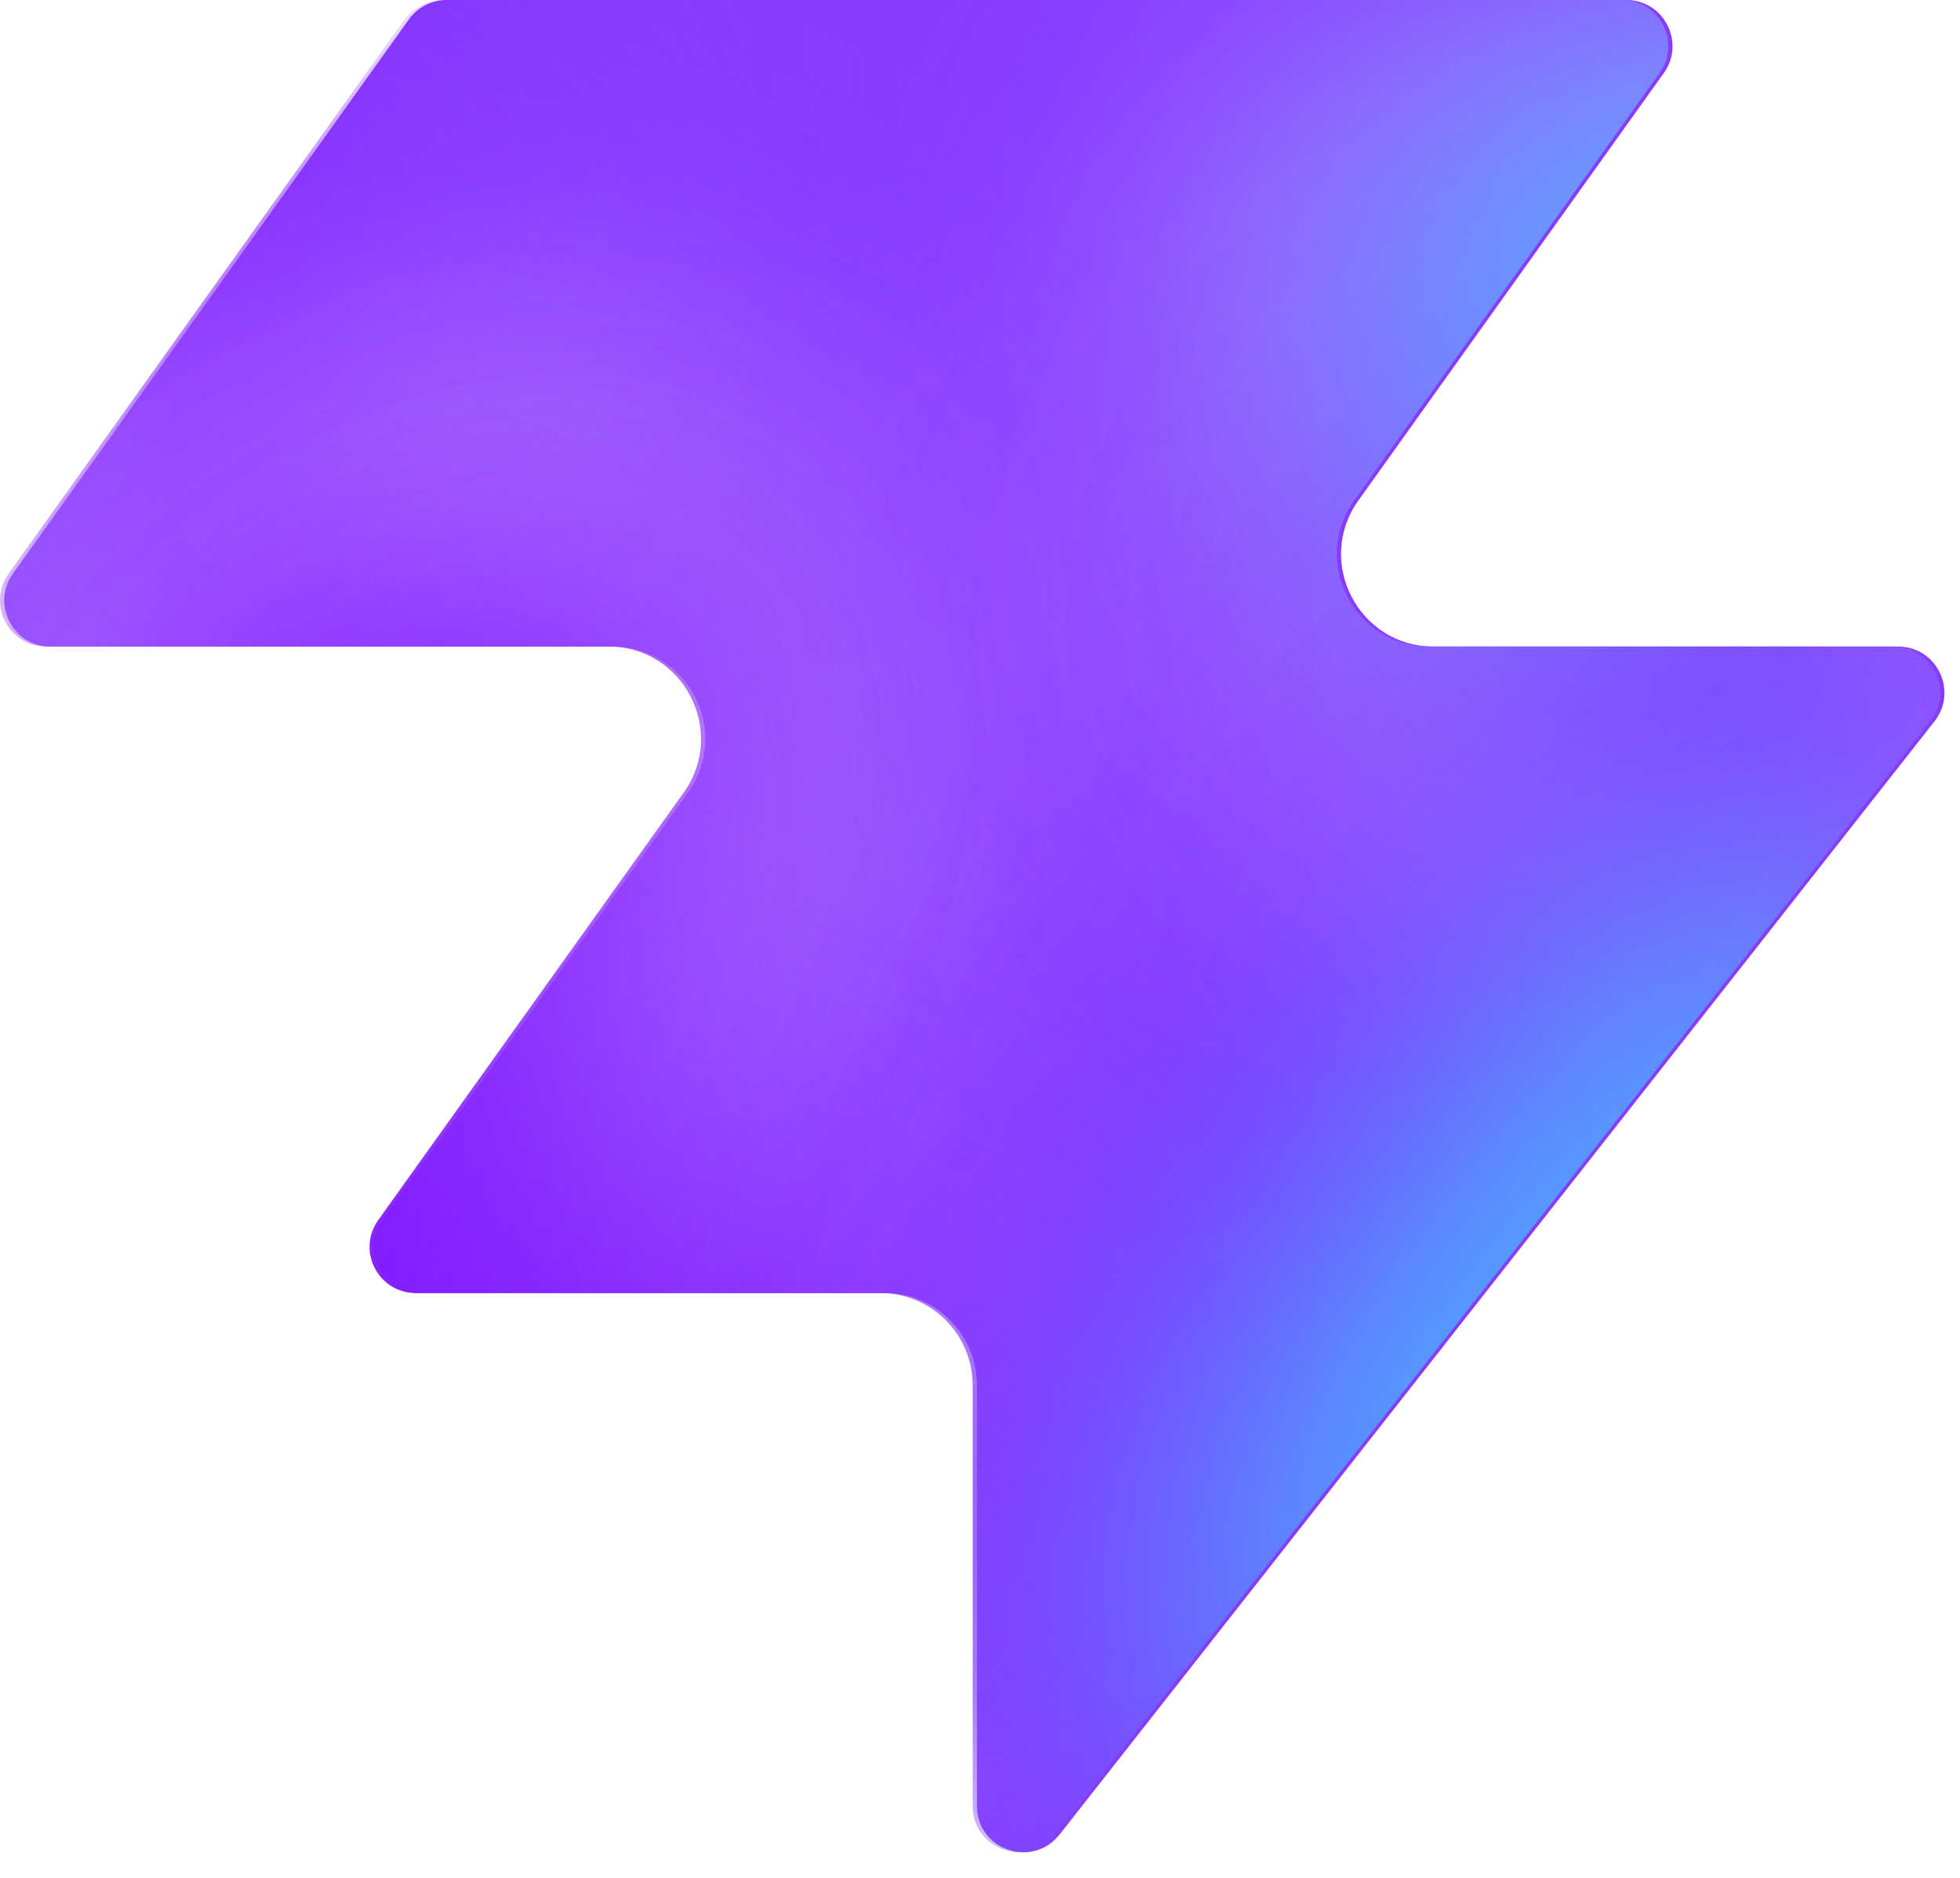
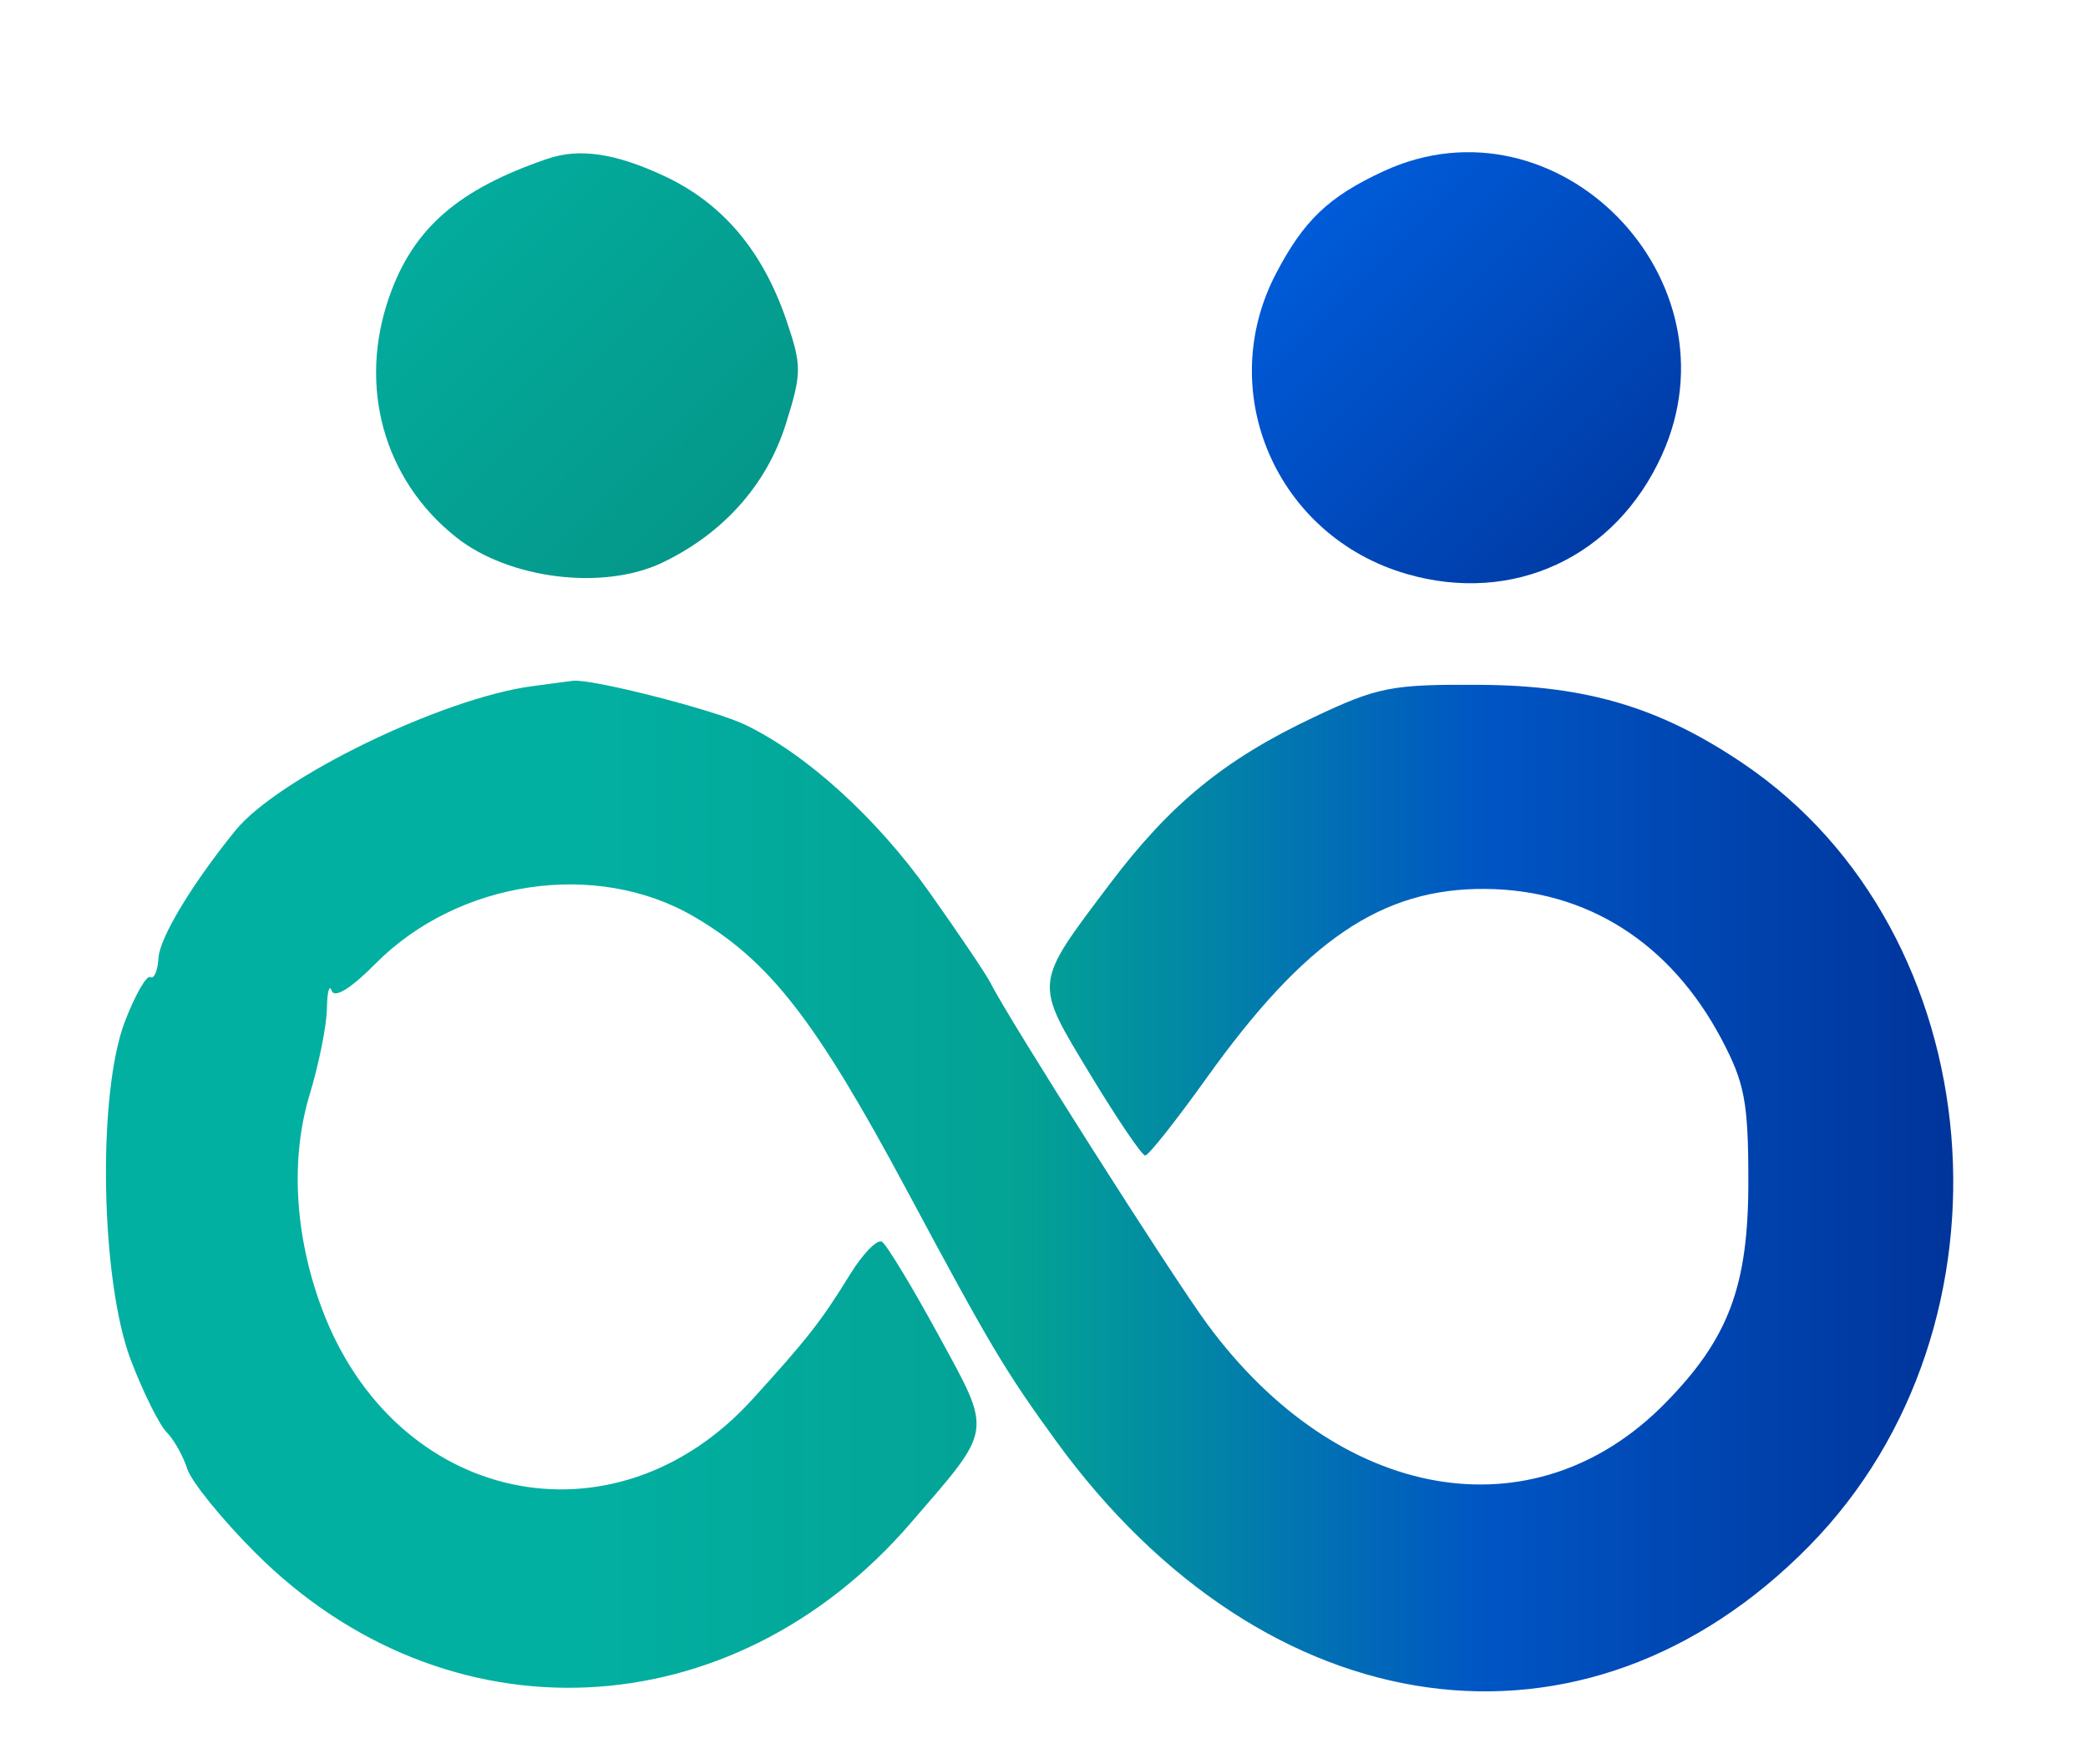
- <svg xmlns="http://www.w3.org/2000/svg" width="48" height="46" fill="none" viewBox="0 0 48 46">
-   <path fill="#863bff" d="M25.946 44.938c-.664.845-2.021.375-2.021-.698V33.937a2.26 2.26 0 0 0-2.262-2.262H10.287c-.92 0-1.456-1.04-.92-1.788l7.48-10.471c1.07-1.497 0-3.578-1.842-3.578H1.237c-.92 0-1.456-1.04-.92-1.788L10.013.474c.214-.297.556-.474.92-.474h28.894c.92 0 1.456 1.04.92 1.788l-7.48 10.471c-1.07 1.498 0 3.579 1.842 3.579h11.377c.943 0 1.473 1.088.89 1.83L25.947 44.94z" style="fill:#863bff;fill:color(display-p3 .525 .23 1);fill-opacity:1" />
-   <mask id="a" width="48" height="46" x="0" y="0" maskUnits="userSpaceOnUse" style="mask-type:alpha">
-     <path fill="#000" d="M25.842 44.938c-.664.844-2.021.375-2.021-.698V33.937a2.26 2.26 0 0 0-2.262-2.262H10.183c-.92 0-1.456-1.04-.92-1.788l7.48-10.471c1.07-1.498 0-3.579-1.842-3.579H1.133c-.92 0-1.456-1.04-.92-1.787L9.91.473c.214-.297.556-.474.92-.474h28.894c.92 0 1.456 1.04.92 1.788l-7.48 10.471c-1.07 1.498 0 3.578 1.842 3.578h11.377c.943 0 1.473 1.088.89 1.832L25.843 44.94z" style="fill:#000;fill-opacity:1" />
-   </mask>
-   <g mask="url(#a)">
-     <g filter="url(#b)">
-       <ellipse cx="5.508" cy="14.704" fill="#ede6ff" rx="5.508" ry="14.704" style="fill:#ede6ff;fill:color(display-p3 .927 .903 1);fill-opacity:1" transform="matrix(.00324 1 1 -.00324 -4.47 31.516)" />
-     </g>
-     <g filter="url(#c)">
-       <ellipse cx="10.399" cy="29.851" fill="#ede6ff" rx="10.399" ry="29.851" style="fill:#ede6ff;fill:color(display-p3 .927 .903 1);fill-opacity:1" transform="matrix(.00324 1 1 -.00324 -39.328 7.883)" />
-     </g>
-     <g filter="url(#d)">
-       <ellipse cx="5.508" cy="30.487" fill="#7e14ff" rx="5.508" ry="30.487" style="fill:#7e14ff;fill:color(display-p3 .492 .077 1);fill-opacity:1" transform="rotate(89.814 -25.913 -14.639)scale(1 -1)" />
-     </g>
-     <g filter="url(#e)">
-       <ellipse cx="5.508" cy="30.599" fill="#7e14ff" rx="5.508" ry="30.599" style="fill:#7e14ff;fill:color(display-p3 .492 .077 1);fill-opacity:1" transform="rotate(89.814 -32.644 -3.334)scale(1 -1)" />
-     </g>
-     <g filter="url(#f)">
-       <ellipse cx="5.508" cy="30.599" fill="#7e14ff" rx="5.508" ry="30.599" style="fill:#7e14ff;fill:color(display-p3 .492 .077 1);fill-opacity:1" transform="matrix(.00324 1 1 -.00324 -34.34 30.47)" />
-     </g>
-     <g filter="url(#g)">
-       <ellipse cx="14.072" cy="22.078" fill="#ede6ff" rx="14.072" ry="22.078" style="fill:#ede6ff;fill:color(display-p3 .927 .903 1);fill-opacity:1" transform="rotate(93.35 24.506 48.493)scale(-1 1)" />
-     </g>
-     <g filter="url(#h)">
-       <ellipse cx="3.47" cy="21.501" fill="#7e14ff" rx="3.47" ry="21.501" style="fill:#7e14ff;fill:color(display-p3 .492 .077 1);fill-opacity:1" transform="rotate(89.009 28.708 47.59)scale(-1 1)" />
-     </g>
-     <g filter="url(#i)">
-       <ellipse cx="3.47" cy="21.501" fill="#7e14ff" rx="3.47" ry="21.501" style="fill:#7e14ff;fill:color(display-p3 .492 .077 1);fill-opacity:1" transform="rotate(89.009 28.708 47.59)scale(-1 1)" />
-     </g>
-     <g filter="url(#j)">
-       <ellipse cx=".387" cy="8.972" fill="#7e14ff" rx="4.407" ry="29.108" style="fill:#7e14ff;fill:color(display-p3 .492 .077 1);fill-opacity:1" transform="rotate(39.51 .387 8.972)" />
-     </g>
-     <g filter="url(#k)">
-       <ellipse cx="47.523" cy="-6.092" fill="#7e14ff" rx="4.407" ry="29.108" style="fill:#7e14ff;fill:color(display-p3 .492 .077 1);fill-opacity:1" transform="rotate(37.892 47.523 -6.092)" />
-     </g>
-     <g filter="url(#l)">
-       <ellipse cx="41.412" cy="6.333" fill="#47bfff" rx="5.971" ry="9.665" style="fill:#47bfff;fill:color(display-p3 .28 .748 1);fill-opacity:1" transform="rotate(37.892 41.412 6.333)" />
-     </g>
-     <g filter="url(#m)">
-       <ellipse cx="-1.879" cy="38.332" fill="#7e14ff" rx="4.407" ry="29.108" style="fill:#7e14ff;fill:color(display-p3 .492 .077 1);fill-opacity:1" transform="rotate(37.892 -1.88 38.332)" />
-     </g>
-     <g filter="url(#n)">
-       <ellipse cx="-1.879" cy="38.332" fill="#7e14ff" rx="4.407" ry="29.108" style="fill:#7e14ff;fill:color(display-p3 .492 .077 1);fill-opacity:1" transform="rotate(37.892 -1.88 38.332)" />
-     </g>
-     <g filter="url(#o)">
-       <ellipse cx="35.651" cy="29.907" fill="#7e14ff" rx="4.407" ry="29.108" style="fill:#7e14ff;fill:color(display-p3 .492 .077 1);fill-opacity:1" transform="rotate(37.892 35.651 29.907)" />
-     </g>
-     <g filter="url(#p)">
-       <ellipse cx="38.418" cy="32.4" fill="#47bfff" rx="5.971" ry="15.297" style="fill:#47bfff;fill:color(display-p3 .28 .748 1);fill-opacity:1" transform="rotate(37.892 38.418 32.4)" />
-     </g>
-   </g>
+ <svg xmlns="http://www.w3.org/2000/svg" width="100%" height="100%" viewBox="0 0 206 174" version="1.1">
  <defs>
-     <filter id="b" width="60.045" height="41.654" x="-19.77" y="16.149" color-interpolation-filters="sRGB" filterUnits="userSpaceOnUse">
-       <feFlood flood-opacity="0" result="BackgroundImageFix" />
-       <feBlend in="SourceGraphic" in2="BackgroundImageFix" result="shape" />
-       <feGaussianBlur result="effect1_foregroundBlur_2002_17158" stdDeviation="7.659" />
-     </filter>
-     <filter id="c" width="90.34" height="51.437" x="-54.613" y="-7.533" color-interpolation-filters="sRGB" filterUnits="userSpaceOnUse">
-       <feFlood flood-opacity="0" result="BackgroundImageFix" />
-       <feBlend in="SourceGraphic" in2="BackgroundImageFix" result="shape" />
-       <feGaussianBlur result="effect1_foregroundBlur_2002_17158" stdDeviation="7.659" />
-     </filter>
-     <filter id="d" width="79.355" height="29.4" x="-49.64" y="2.03" color-interpolation-filters="sRGB" filterUnits="userSpaceOnUse">
-       <feFlood flood-opacity="0" result="BackgroundImageFix" />
-       <feBlend in="SourceGraphic" in2="BackgroundImageFix" result="shape" />
-       <feGaussianBlur result="effect1_foregroundBlur_2002_17158" stdDeviation="4.596" />
-     </filter>
-     <filter id="e" width="79.579" height="29.4" x="-45.045" y="20.029" color-interpolation-filters="sRGB" filterUnits="userSpaceOnUse">
-       <feFlood flood-opacity="0" result="BackgroundImageFix" />
-       <feBlend in="SourceGraphic" in2="BackgroundImageFix" result="shape" />
-       <feGaussianBlur result="effect1_foregroundBlur_2002_17158" stdDeviation="4.596" />
-     </filter>
-     <filter id="f" width="79.579" height="29.4" x="-43.513" y="21.178" color-interpolation-filters="sRGB" filterUnits="userSpaceOnUse">
-       <feFlood flood-opacity="0" result="BackgroundImageFix" />
-       <feBlend in="SourceGraphic" in2="BackgroundImageFix" result="shape" />
-       <feGaussianBlur result="effect1_foregroundBlur_2002_17158" stdDeviation="4.596" />
-     </filter>
-     <filter id="g" width="74.749" height="58.852" x="15.756" y="-17.901" color-interpolation-filters="sRGB" filterUnits="userSpaceOnUse">
-       <feFlood flood-opacity="0" result="BackgroundImageFix" />
-       <feBlend in="SourceGraphic" in2="BackgroundImageFix" result="shape" />
-       <feGaussianBlur result="effect1_foregroundBlur_2002_17158" stdDeviation="7.659" />
-     </filter>
-     <filter id="h" width="61.377" height="25.362" x="23.548" y="2.284" color-interpolation-filters="sRGB" filterUnits="userSpaceOnUse">
-       <feFlood flood-opacity="0" result="BackgroundImageFix" />
-       <feBlend in="SourceGraphic" in2="BackgroundImageFix" result="shape" />
-       <feGaussianBlur result="effect1_foregroundBlur_2002_17158" stdDeviation="4.596" />
-     </filter>
-     <filter id="i" width="61.377" height="25.362" x="23.548" y="2.284" color-interpolation-filters="sRGB" filterUnits="userSpaceOnUse">
-       <feFlood flood-opacity="0" result="BackgroundImageFix" />
-       <feBlend in="SourceGraphic" in2="BackgroundImageFix" result="shape" />
-       <feGaussianBlur result="effect1_foregroundBlur_2002_17158" stdDeviation="4.596" />
-     </filter>
-     <filter id="j" width="56.045" height="63.649" x="-27.636" y="-22.853" color-interpolation-filters="sRGB" filterUnits="userSpaceOnUse">
-       <feFlood flood-opacity="0" result="BackgroundImageFix" />
-       <feBlend in="SourceGraphic" in2="BackgroundImageFix" result="shape" />
-       <feGaussianBlur result="effect1_foregroundBlur_2002_17158" stdDeviation="4.596" />
-     </filter>
-     <filter id="k" width="54.814" height="64.646" x="20.116" y="-38.415" color-interpolation-filters="sRGB" filterUnits="userSpaceOnUse">
-       <feFlood flood-opacity="0" result="BackgroundImageFix" />
-       <feBlend in="SourceGraphic" in2="BackgroundImageFix" result="shape" />
-       <feGaussianBlur result="effect1_foregroundBlur_2002_17158" stdDeviation="4.596" />
-     </filter>
-     <filter id="l" width="33.541" height="35.313" x="24.641" y="-11.323" color-interpolation-filters="sRGB" filterUnits="userSpaceOnUse">
-       <feFlood flood-opacity="0" result="BackgroundImageFix" />
-       <feBlend in="SourceGraphic" in2="BackgroundImageFix" result="shape" />
-       <feGaussianBlur result="effect1_foregroundBlur_2002_17158" stdDeviation="4.596" />
-     </filter>
-     <filter id="m" width="54.814" height="64.646" x="-29.286" y="6.009" color-interpolation-filters="sRGB" filterUnits="userSpaceOnUse">
-       <feFlood flood-opacity="0" result="BackgroundImageFix" />
-       <feBlend in="SourceGraphic" in2="BackgroundImageFix" result="shape" />
-       <feGaussianBlur result="effect1_foregroundBlur_2002_17158" stdDeviation="4.596" />
-     </filter>
-     <filter id="n" width="54.814" height="64.646" x="-29.286" y="6.009" color-interpolation-filters="sRGB" filterUnits="userSpaceOnUse">
-       <feFlood flood-opacity="0" result="BackgroundImageFix" />
-       <feBlend in="SourceGraphic" in2="BackgroundImageFix" result="shape" />
-       <feGaussianBlur result="effect1_foregroundBlur_2002_17158" stdDeviation="4.596" />
-     </filter>
-     <filter id="o" width="54.814" height="64.646" x="8.244" y="-2.416" color-interpolation-filters="sRGB" filterUnits="userSpaceOnUse">
-       <feFlood flood-opacity="0" result="BackgroundImageFix" />
-       <feBlend in="SourceGraphic" in2="BackgroundImageFix" result="shape" />
-       <feGaussianBlur result="effect1_foregroundBlur_2002_17158" stdDeviation="4.596" />
-     </filter>
-     <filter id="p" width="39.409" height="43.623" x="18.713" y="10.588" color-interpolation-filters="sRGB" filterUnits="userSpaceOnUse">
-       <feFlood flood-opacity="0" result="BackgroundImageFix" />
-       <feBlend in="SourceGraphic" in2="BackgroundImageFix" result="shape" />
-       <feGaussianBlur result="effect1_foregroundBlur_2002_17158" stdDeviation="4.596" />
-     </filter>
+     <linearGradient id="tealGrad" x1="0%" y1="0%" x2="100%" y2="100%">
+       <stop offset="0%" stop-color="#02b0a1" />
+       <stop offset="100%" stop-color="#059385" />
+     </linearGradient>
+     <linearGradient id="blueGrad" x1="0%" y1="0%" x2="100%" y2="100%">
+       <stop offset="0%" stop-color="#0062e3" />
+       <stop offset="100%" stop-color="#00359c" />
+     </linearGradient>
+     <linearGradient id="bodyGrad" x1="0%" y1="50%" x2="100%" y2="50%">
+       <stop offset="25%" stop-color="#02b0a1" />
+       <stop offset="50%" stop-color="#03a295" />
+       <stop offset="75%" stop-color="#0055c4" />
+       <stop offset="100%" stop-color="#00359c" />
+     </linearGradient>
  </defs>
+   <path d="M 54 15.670 C 45.206 18.670, 40.788 22.514, 38.421 29.224 C 35.287 38.108, 37.847 47.335, 45.023 53.018 C 50.213 57.129, 59.503 58.279, 65.299 55.528 C 71.310 52.676, 75.631 47.848, 77.511 41.883 C 79.110 36.810, 79.116 36.107, 77.594 31.626 C 75.257 24.742, 71.274 20.037, 65.512 17.354 C 60.682 15.104, 57.165 14.590, 54 15.670 Z" stroke="none" fill="url(#tealGrad)" />
+   <path d="M 136.500 16.892 C 131.095 19.390, 128.623 21.743, 125.882 27.001 C 119.780 38.709, 125.946 52.893, 138.755 56.617 C 149.288 59.679, 159.384 54.985, 163.960 44.899 C 171.832 27.548, 153.625 8.979, 136.500 16.892 Z" stroke="none" fill="url(#blueGrad)" />
+   <path d="M 52.500 67.698 C 43.616 68.878, 27.444 76.741, 23.226 81.932 C 18.981 87.157, 15.758 92.493, 15.638 94.496 C 15.562 95.768, 15.201 96.623, 14.835 96.398 C 14.469 96.172, 13.344 98.128, 12.335 100.744 C 9.580 107.883, 9.911 126.386, 12.934 134.251 C 14.150 137.414, 15.727 140.585, 16.440 141.297 C 17.153 142.010, 18.065 143.629, 18.467 144.895 C 18.869 146.162, 21.897 149.897, 25.197 153.197 C 44.008 172.008, 72.145 170.745, 89.812 150.297 C 98.060 140.751, 97.943 141.539, 92.564 131.669 C 89.973 126.916, 87.474 122.793, 87.012 122.507 C 86.549 122.221, 85.129 123.678, 83.855 125.744 C 81.012 130.354, 79.674 132.065, 74.214 138.071 C 60.600 153.044, 38.909 148.414, 31.719 129 C 29.065 121.833, 28.643 114.285, 30.547 108 C 31.463 104.975, 32.231 101.150, 32.254 99.500 C 32.277 97.850, 32.491 97.061, 32.730 97.746 C 33 98.520, 34.629 97.513, 37.030 95.087 C 45.217 86.819, 58.871 84.804, 68.497 90.446 C 75.945 94.810, 80.482 100.653, 89.507 117.500 C 97.676 132.750, 99.182 135.280, 104.208 142.191 C 124.911 170.657, 156.393 175.026, 178.512 152.502 C 199.897 130.725, 196.629 91.995, 172 75.338 C 163.794 69.788, 156.584 67.632, 146 67.562 C 137.267 67.505, 135.939 67.765, 129.557 70.788 C 120.785 74.942, 115.431 79.327, 109.464 87.243 C 101.940 97.226, 101.986 96.777, 107.548 105.978 C 110.216 110.390, 112.662 114, 112.984 114 C 113.306 114, 116.024 110.569, 119.023 106.376 C 128.771 92.745, 136.329 87.615, 146.540 87.697 C 156.573 87.777, 164.810 93.012, 169.834 102.500 C 172.128 106.832, 172.483 108.702, 172.491 116.500 C 172.501 126.887, 170.551 132.079, 164.233 138.485 C 151.313 151.587, 132.076 148.238, 119.108 130.630 C 115.612 125.884, 99.460 100.465, 97.748 97.015 C 97.335 96.182, 94.601 92.125, 91.674 88 C 86.485 80.688, 79.560 74.397, 73.500 71.493 C 70.413 70.013, 58.281 66.924, 56.500 67.165 C 55.950 67.239, 54.150 67.479, 52.500 67.698 Z" stroke="none" fill="url(#bodyGrad)" fill-rule="evenodd" />
</svg>
